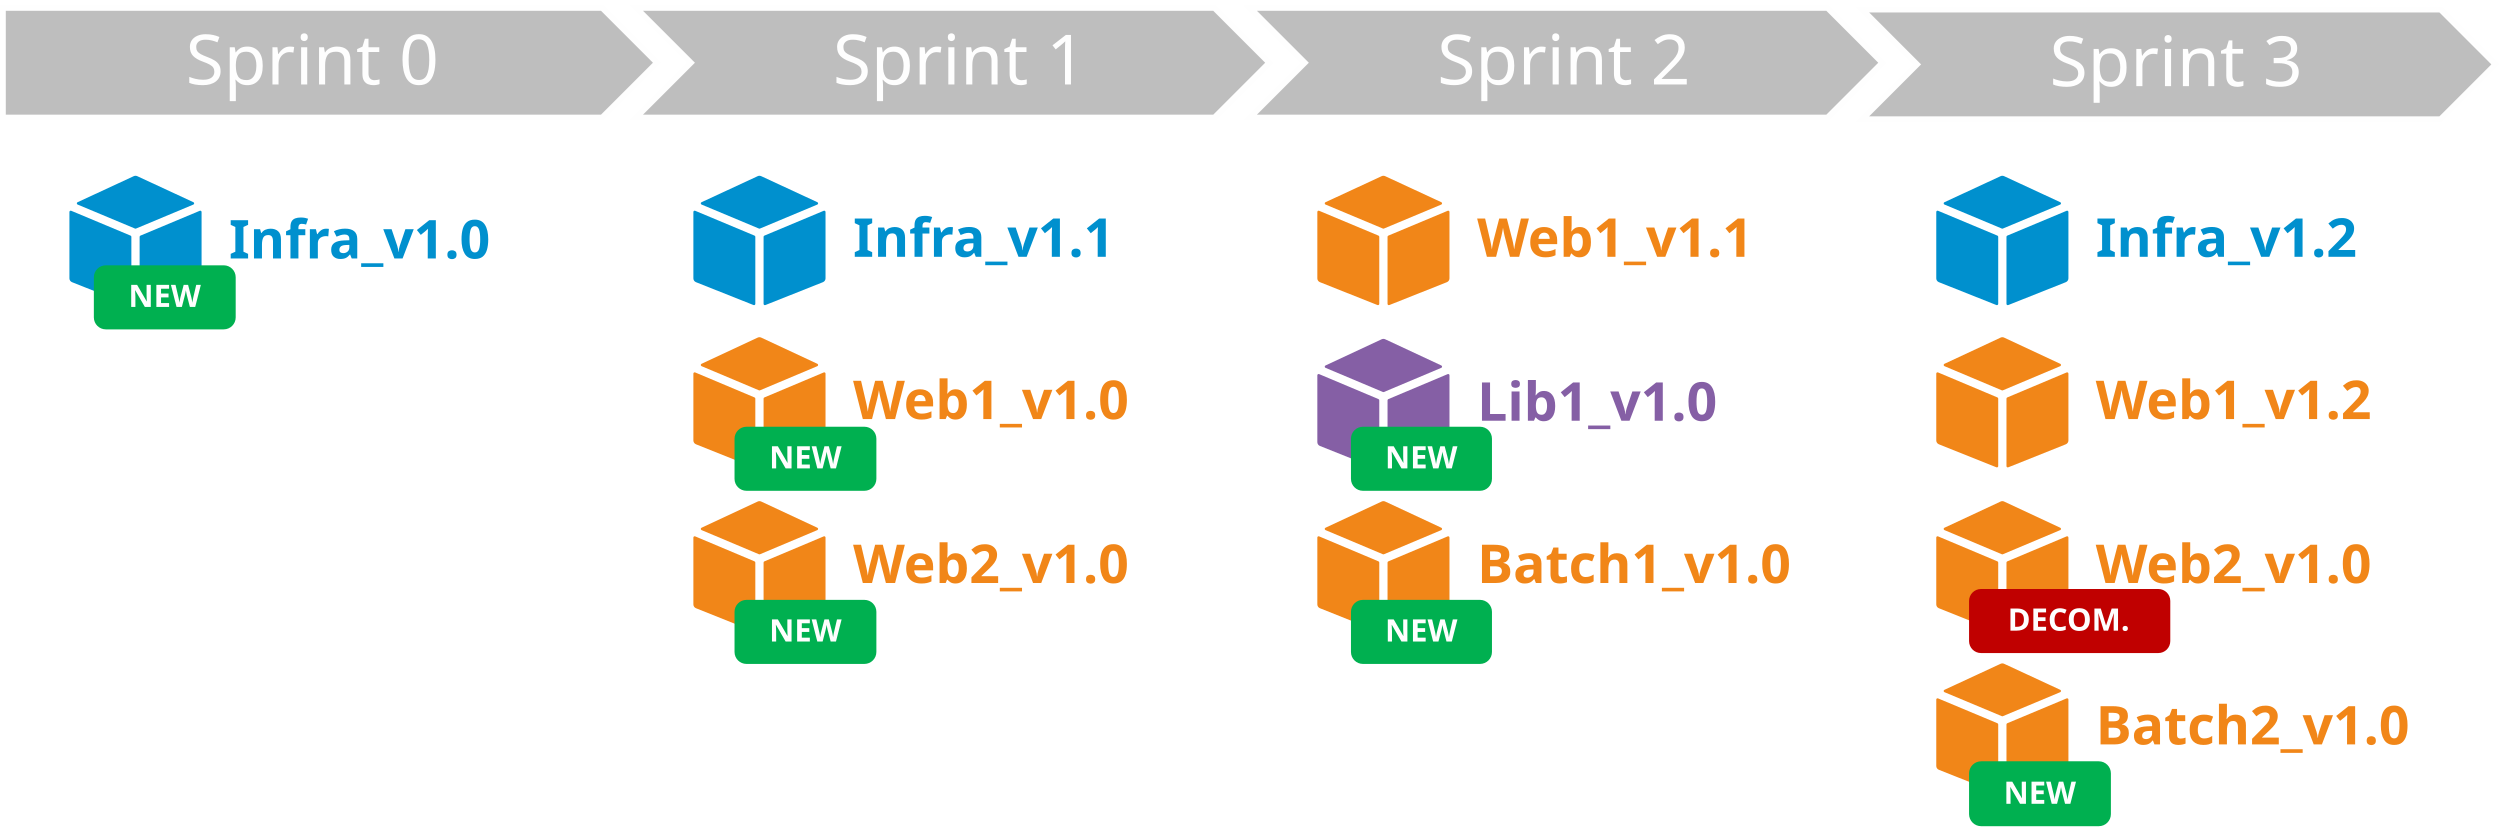
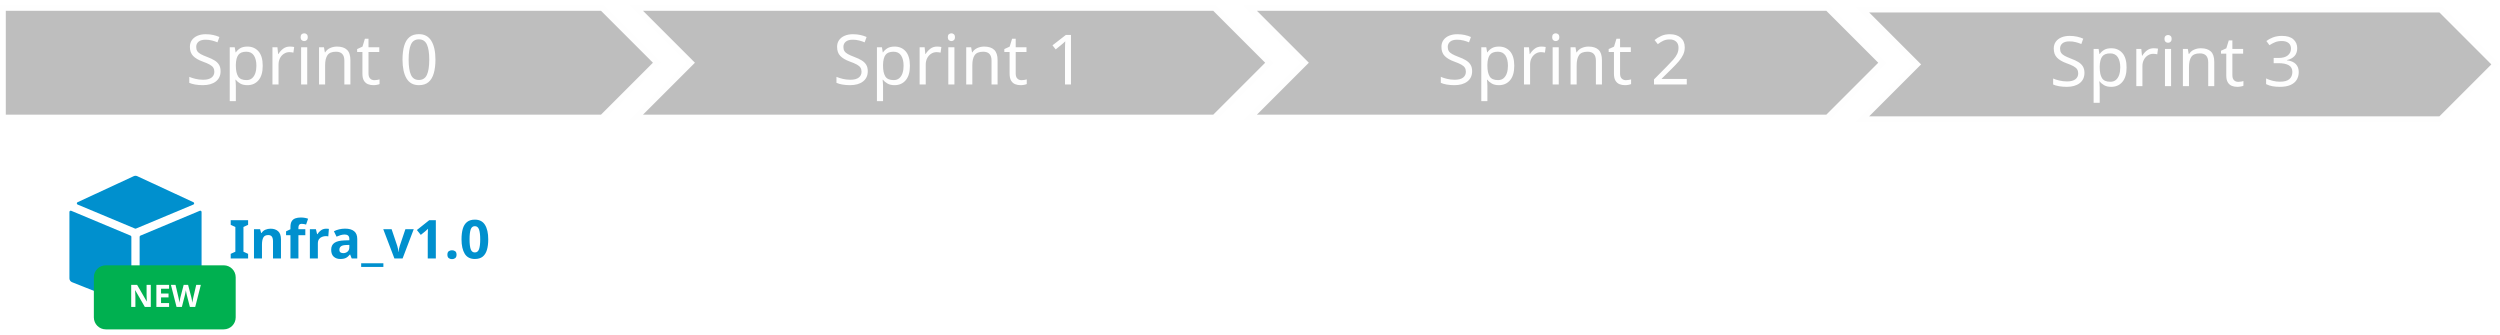
- <svg xmlns="http://www.w3.org/2000/svg" width="2989" height="993" overflow="hidden">
+ <svg xmlns="http://www.w3.org/2000/svg" width="2989" height="400" overflow="hidden">
  <defs>
    <clipPath id="clip0">
-       <rect x="157" y="570" width="2989" height="993" />
+       <rect x="157" y="570" width="2989" height="400" />
    </clipPath>
    <clipPath id="clip1">
      <rect x="239" y="778" width="160" height="159" />
    </clipPath>
    <clipPath id="clip2">
      <rect x="239" y="778" width="160" height="159" />
    </clipPath>
    <clipPath id="clip3">
      <rect x="239" y="778" width="160" height="159" />
    </clipPath>
-     <clipPath id="clip4">
-       <rect x="985" y="778" width="159" height="159" />
-     </clipPath>
-     <clipPath id="clip5">
-       <rect x="985" y="778" width="159" height="159" />
-     </clipPath>
-     <clipPath id="clip6">
-       <rect x="985" y="778" width="159" height="159" />
-     </clipPath>
-     <clipPath id="clip7">
-       <rect x="2471" y="778" width="160" height="159" />
-     </clipPath>
-     <clipPath id="clip8">
-       <rect x="2471" y="778" width="160" height="159" />
-     </clipPath>
-     <clipPath id="clip9">
-       <rect x="2471" y="778" width="160" height="159" />
-     </clipPath>
-     <clipPath id="clip10">
-       <rect x="985" y="972" width="159" height="158" />
-     </clipPath>
-     <clipPath id="clip11">
-       <rect x="985" y="972" width="159" height="158" />
-     </clipPath>
-     <clipPath id="clip12">
-       <rect x="985" y="972" width="159" height="158" />
-     </clipPath>
-     <clipPath id="clip13">
-       <rect x="985" y="1168" width="159" height="158" />
-     </clipPath>
-     <clipPath id="clip14">
-       <rect x="985" y="1168" width="159" height="158" />
-     </clipPath>
-     <clipPath id="clip15">
-       <rect x="985" y="1168" width="159" height="158" />
-     </clipPath>
-     <clipPath id="clip16">
-       <rect x="1732" y="778" width="158" height="159" />
-     </clipPath>
-     <clipPath id="clip17">
-       <rect x="1732" y="778" width="158" height="159" />
-     </clipPath>
-     <clipPath id="clip18">
-       <rect x="1732" y="778" width="158" height="159" />
-     </clipPath>
-     <clipPath id="clip19">
-       <rect x="1732" y="973" width="158" height="159" />
-     </clipPath>
-     <clipPath id="clip20">
-       <rect x="1732" y="973" width="158" height="159" />
-     </clipPath>
-     <clipPath id="clip21">
-       <rect x="1732" y="973" width="158" height="159" />
-     </clipPath>
-     <clipPath id="clip22">
-       <rect x="1732" y="1168" width="158" height="158" />
-     </clipPath>
-     <clipPath id="clip23">
-       <rect x="1732" y="1168" width="158" height="158" />
-     </clipPath>
-     <clipPath id="clip24">
-       <rect x="1732" y="1168" width="158" height="158" />
-     </clipPath>
-     <clipPath id="clip25">
-       <rect x="2471" y="972" width="160" height="158" />
-     </clipPath>
-     <clipPath id="clip26">
-       <rect x="2471" y="972" width="160" height="158" />
-     </clipPath>
-     <clipPath id="clip27">
-       <rect x="2471" y="972" width="160" height="158" />
-     </clipPath>
-     <clipPath id="clip28">
-       <rect x="2471" y="1168" width="160" height="158" />
-     </clipPath>
-     <clipPath id="clip29">
-       <rect x="2471" y="1168" width="160" height="158" />
-     </clipPath>
-     <clipPath id="clip30">
-       <rect x="2471" y="1168" width="160" height="158" />
-     </clipPath>
-     <clipPath id="clip31">
-       <rect x="2471" y="1361" width="160" height="159" />
-     </clipPath>
-     <clipPath id="clip32">
-       <rect x="2471" y="1361" width="160" height="159" />
-     </clipPath>
-     <clipPath id="clip33">
-       <rect x="2471" y="1361" width="160" height="159" />
-     </clipPath>
  </defs>
  <g clip-path="url(#clip0)" transform="translate(-157 -570)">
    <path d="M160.5 579.5 877.001 579.5 942.5 645 877.001 710.5 160.5 710.5Z" stroke="#FEFEFE" stroke-width="6.875" stroke-miterlimit="8" fill="#BEBEBE" fill-rule="evenodd" />
-     <text fill="#FEFEFE" font-family="Poppins,Poppins_MSFontService,sans-serif" font-weight="400" font-size="83" transform="matrix(1 0 0 1 379.056 671)">Sprint 0</text>
-     <path d="M917.5 579.5 1609 579.5 1674.5 645 1609 710.5 917.5 710.5 983 645Z" stroke="#FEFEFE" stroke-width="6.875" stroke-miterlimit="8" fill="#BEBEBE" fill-rule="evenodd" />
-     <text fill="#FEFEFE" font-family="Poppins,Poppins_MSFontService,sans-serif" font-weight="400" font-size="83" transform="matrix(1 0 0 1 1152.84 671)">Sprint 1</text>
-     <path d="M1651.5 579.5 2342 579.5 2407.5 645 2342 710.5 1651.5 710.5 1717 645Z" stroke="#FEFEFE" stroke-width="6.875" stroke-miterlimit="8" fill="#BEBEBE" fill-rule="evenodd" />
-     <text fill="#FEFEFE" font-family="Poppins,Poppins_MSFontService,sans-serif" font-weight="400" font-size="83" transform="matrix(1 0 0 1 1875.4 671)">Sprint 2</text>
-     <path d="M2383.5 581.5 3075 581.5 3140.5 647 3075 712.5 2383.5 712.5 2449 647Z" stroke="#FEFEFE" stroke-width="6.875" stroke-miterlimit="8" fill="#BEBEBE" fill-rule="evenodd" />
-     <text fill="#FEFEFE" font-family="Poppins,Poppins_MSFontService,sans-serif" font-weight="400" font-size="83" transform="matrix(1 0 0 1 2607.49 673)">Sprint 3<tspan fill="#0090CE" font-weight="700" font-size="64" x="-2176.71" y="206">Infra_v1.0</tspan>
-       <tspan fill="#0090CE" font-weight="700" font-size="64" x="-1430.56" y="204">Infra_v1.1</tspan>
+     <text fill="#FEFEFE" font-family="Poppins,Poppins_MSFontService,sans-serif" font-weight="400" font-size="83" transform="matrix(1 0 0 1 379.056 671)">Sprint 0<tspan fill="#0090CE" font-weight="700" font-size="64" x="51.73" y="208">Infra_v1.0</tspan>
    </text>
    <g clip-path="url(#clip1)">
      <g clip-path="url(#clip2)">
        <g clip-path="url(#clip3)">
          <path d="" stroke="#000000" stroke-width="9.813" stroke-linecap="round" stroke-linejoin="round" stroke-miterlimit="10" fill="none" transform="matrix(1.00637 0 0 1 240 779)" />
          <path d="" stroke="#000000" stroke-width="9.813" stroke-linecap="round" stroke-linejoin="round" stroke-miterlimit="10" fill="none" transform="matrix(1.00637 0 0 1 240 779)" />
          <path d="M72.656 72.707 2.128 43.012C1.118 42.586 -8.17057e-16 43.328 -8.17057e-16 44.425L-8.17057e-16 123.814C-8.17057e-16 125.82 1.221 127.624 3.084 128.369L71.491 155.732C72.498 156.134 73.594 155.393 73.594 154.308L73.594 74.12C73.594 73.503 73.224 72.947 72.656 72.707Z" fill="#0090CE" transform="matrix(1.00637 0 0 1 240 779)" />
          <path d="M79.095 64.271 147.266 35.567C148.491 35.051 148.524 33.327 147.319 32.765L80.575 1.618C79.26 1.004 77.74 1.004 76.425 1.618L9.681 32.765C8.476 33.327 8.509 35.051 9.734 35.567L77.905 64.271C78.285 64.431 78.715 64.431 79.095 64.271Z" fill="#0090CE" transform="matrix(1.00637 0 0 1 240 779)" />
          <path d="M83.406 74.12 83.406 154.308C83.406 155.393 84.502 156.134 85.509 155.732L153.916 128.369C155.778 127.624 157 125.82 157 123.814L157 44.425C157 43.328 155.882 42.586 154.872 43.012L84.345 72.707C83.776 72.947 83.406 73.503 83.406 74.12Z" fill="#0090CE" transform="matrix(1.00637 0 0 1 240 779)" />
        </g>
      </g>
    </g>
-     <g clip-path="url(#clip4)">
-       <g clip-path="url(#clip5)">
-         <g clip-path="url(#clip6)">
-           <path d="" stroke="#000000" stroke-width="9.813" stroke-linecap="round" stroke-linejoin="round" stroke-miterlimit="10" fill="none" transform="matrix(1.00637 0 0 1 986 779)" />
-           <path d="" stroke="#000000" stroke-width="9.813" stroke-linecap="round" stroke-linejoin="round" stroke-miterlimit="10" fill="none" transform="matrix(1.00637 0 0 1 986 779)" />
-           <path d="M72.656 72.707 2.128 43.012C1.118 42.586 -8.17057e-16 43.328 -8.17057e-16 44.425L-8.17057e-16 123.814C-8.17057e-16 125.82 1.221 127.624 3.084 128.369L71.491 155.732C72.498 156.134 73.594 155.393 73.594 154.308L73.594 74.12C73.594 73.503 73.224 72.947 72.656 72.707Z" fill="#0090CE" transform="matrix(1.00637 0 0 1 986 779)" />
-           <path d="M79.095 64.271 147.266 35.567C148.491 35.051 148.524 33.327 147.319 32.765L80.575 1.618C79.26 1.004 77.74 1.004 76.425 1.618L9.681 32.765C8.476 33.327 8.509 35.051 9.734 35.567L77.905 64.271C78.285 64.431 78.715 64.431 79.095 64.271Z" fill="#0090CE" transform="matrix(1.00637 0 0 1 986 779)" />
-           <path d="M83.406 74.12 83.406 154.308C83.406 155.393 84.502 156.134 85.509 155.732L153.916 128.369C155.778 127.624 157 125.82 157 123.814L157 44.425C157 43.328 155.882 42.586 154.872 43.012L84.345 72.707C83.776 72.947 83.406 73.503 83.406 74.12Z" fill="#0090CE" transform="matrix(1.00637 0 0 1 986 779)" />
-         </g>
-       </g>
-     </g>
-     <text fill="#0090CE" font-family="Poppins,Poppins_MSFontService,sans-serif" font-weight="700" font-size="64" transform="matrix(1 0 0 1 2662.65 877)">Infra_v1.2</text>
-     <g clip-path="url(#clip7)">
-       <g clip-path="url(#clip8)">
-         <g clip-path="url(#clip9)">
-           <path d="" stroke="#000000" stroke-width="9.813" stroke-linecap="round" stroke-linejoin="round" stroke-miterlimit="10" fill="none" transform="matrix(1.00637 0 0 1 2472 779)" />
-           <path d="" stroke="#000000" stroke-width="9.813" stroke-linecap="round" stroke-linejoin="round" stroke-miterlimit="10" fill="none" transform="matrix(1.00637 0 0 1 2472 779)" />
-           <path d="M72.656 72.707 2.128 43.012C1.118 42.586 -8.17057e-16 43.328 -8.17057e-16 44.425L-8.17057e-16 123.814C-8.17057e-16 125.82 1.221 127.624 3.084 128.369L71.491 155.732C72.498 156.134 73.594 155.393 73.594 154.308L73.594 74.12C73.594 73.503 73.224 72.947 72.656 72.707Z" fill="#0090CE" transform="matrix(1.00637 0 0 1 2472 779)" />
-           <path d="M79.095 64.271 147.266 35.567C148.491 35.051 148.524 33.327 147.319 32.765L80.575 1.618C79.26 1.004 77.74 1.004 76.425 1.618L9.681 32.765C8.476 33.327 8.509 35.051 9.734 35.567L77.905 64.271C78.285 64.431 78.715 64.431 79.095 64.271Z" fill="#0090CE" transform="matrix(1.00637 0 0 1 2472 779)" />
-           <path d="M83.406 74.12 83.406 154.308C83.406 155.393 84.502 156.134 85.509 155.732L153.916 128.369C155.778 127.624 157 125.82 157 123.814L157 44.425C157 43.328 155.882 42.586 154.872 43.012L84.345 72.707C83.776 72.947 83.406 73.503 83.406 74.12Z" fill="#0090CE" transform="matrix(1.00637 0 0 1 2472 779)" />
-         </g>
-       </g>
-     </g>
-     <g clip-path="url(#clip10)">
-       <g clip-path="url(#clip11)">
-         <g clip-path="url(#clip12)">
-           <path d="" stroke="#000000" stroke-width="9.875" stroke-linecap="round" stroke-linejoin="round" stroke-miterlimit="10" fill="none" />
-           <path d="" stroke="#000000" stroke-width="9.875" stroke-linecap="round" stroke-linejoin="round" stroke-miterlimit="10" fill="none" />
-           <path d="M1059.12 1045.17 988.142 1015.29C987.125 1014.86 986 1015.6 986 1016.71L986 1096.6C986 1098.62 987.229 1100.44 989.104 1101.19L1057.95 1128.72C1058.96 1129.13 1060.06 1128.38 1060.06 1127.29L1060.06 1046.59C1060.06 1045.97 1059.69 1045.41 1059.12 1045.17Z" fill="#F18618" />
-           <path d="M1065.6 1036.68 1134.2 1007.79C1135.44 1007.27 1135.47 1005.54 1134.26 1004.97L1067.09 973.628C1065.76 973.01 1064.24 973.01 1062.91 973.628L995.742 1004.97C994.53 1005.54 994.563 1007.27 995.796 1007.79L1064.4 1036.68C1064.78 1036.84 1065.22 1036.84 1065.6 1036.68Z" fill="#F18618" />
-           <path d="M1069.94 1046.59 1069.94 1127.29C1069.94 1128.38 1071.04 1129.13 1072.05 1128.72L1140.9 1101.19C1142.77 1100.44 1144 1098.62 1144 1096.6L1144 1016.71C1144 1015.6 1142.88 1014.86 1141.86 1015.29L1070.88 1045.17C1070.31 1045.41 1069.94 1045.97 1069.94 1046.59Z" fill="#F18618" />
-         </g>
-       </g>
-     </g>
-     <g clip-path="url(#clip13)">
-       <g clip-path="url(#clip14)">
-         <g clip-path="url(#clip15)">
-           <path d="" stroke="#000000" stroke-width="9.875" stroke-linecap="round" stroke-linejoin="round" stroke-miterlimit="10" fill="none" />
-           <path d="" stroke="#000000" stroke-width="9.875" stroke-linecap="round" stroke-linejoin="round" stroke-miterlimit="10" fill="none" />
-           <path d="M1059.12 1241.17 988.142 1211.29C987.125 1210.86 986 1211.6 986 1212.71L986 1292.6C986 1294.62 987.229 1296.44 989.104 1297.19L1057.95 1324.72C1058.96 1325.13 1060.06 1324.38 1060.06 1323.29L1060.06 1242.59C1060.06 1241.97 1059.69 1241.41 1059.12 1241.17Z" fill="#F18618" />
-           <path d="M1065.6 1232.68 1134.2 1203.79C1135.44 1203.27 1135.47 1201.54 1134.26 1200.97L1067.09 1169.63C1065.76 1169.01 1064.24 1169.01 1062.91 1169.63L995.742 1200.97C994.53 1201.54 994.563 1203.27 995.796 1203.79L1064.4 1232.68C1064.78 1232.84 1065.22 1232.84 1065.6 1232.68Z" fill="#F18618" />
-           <path d="M1069.94 1242.59 1069.94 1323.29C1069.94 1324.38 1071.04 1325.13 1072.05 1324.72L1140.9 1297.19C1142.77 1296.44 1144 1294.62 1144 1292.6L1144 1212.71C1144 1211.6 1142.88 1210.86 1141.86 1211.29L1070.88 1241.17C1070.31 1241.41 1069.94 1241.97 1069.94 1242.59Z" fill="#F18618" />
-         </g>
-       </g>
-     </g>
-     <text fill="#F18618" font-family="Poppins,Poppins_MSFontService,sans-serif" font-weight="700" font-size="64" transform="matrix(1 0 0 1 1176.94 1071)">Web1_v1.0<tspan font-size="64" x="0" y="196">Web2_v1.0</tspan>
-     </text>
-     <g clip-path="url(#clip16)">
-       <g clip-path="url(#clip17)">
-         <g clip-path="url(#clip18)">
-           <path d="" stroke="#000000" stroke-width="9.813" stroke-linecap="round" stroke-linejoin="round" stroke-miterlimit="10" fill="none" transform="matrix(1.00637 0 0 1 1732 779)" />
-           <path d="" stroke="#000000" stroke-width="9.813" stroke-linecap="round" stroke-linejoin="round" stroke-miterlimit="10" fill="none" transform="matrix(1.00637 0 0 1 1732 779)" />
-           <path d="M72.656 72.707 2.128 43.012C1.118 42.586 -8.17057e-16 43.328 -8.17057e-16 44.425L-8.17057e-16 123.814C-8.17057e-16 125.82 1.221 127.624 3.084 128.369L71.491 155.732C72.498 156.134 73.594 155.393 73.594 154.308L73.594 74.12C73.594 73.503 73.224 72.947 72.656 72.707Z" fill="#F18618" transform="matrix(1.00637 0 0 1 1732 779)" />
-           <path d="M79.095 64.271 147.266 35.567C148.491 35.051 148.524 33.327 147.319 32.765L80.575 1.618C79.26 1.004 77.74 1.004 76.425 1.618L9.681 32.765C8.476 33.327 8.509 35.051 9.734 35.567L77.905 64.271C78.285 64.431 78.715 64.431 79.095 64.271Z" fill="#F18618" transform="matrix(1.00637 0 0 1 1732 779)" />
-           <path d="M83.406 74.12 83.406 154.308C83.406 155.393 84.502 156.134 85.509 155.732L153.916 128.369C155.778 127.624 157 125.82 157 123.814L157 44.425C157 43.328 155.882 42.586 154.872 43.012L84.345 72.707C83.776 72.947 83.406 73.503 83.406 74.12Z" fill="#F18618" transform="matrix(1.00637 0 0 1 1732 779)" />
-         </g>
-       </g>
-     </g>
-     <g clip-path="url(#clip19)">
-       <g clip-path="url(#clip20)">
-         <g clip-path="url(#clip21)">
-           <path d="" stroke="#000000" stroke-width="9.875" stroke-linecap="round" stroke-linejoin="round" stroke-miterlimit="10" fill="none" />
-           <path d="" stroke="#000000" stroke-width="9.875" stroke-linecap="round" stroke-linejoin="round" stroke-miterlimit="10" fill="none" />
-           <path d="M1805.12 1047.17 1734.14 1017.29C1733.12 1016.86 1732 1017.6 1732 1018.71L1732 1098.6C1732 1100.62 1733.23 1102.44 1735.1 1103.19L1803.95 1130.72C1804.96 1131.13 1806.06 1130.38 1806.06 1129.29L1806.06 1048.59C1806.06 1047.97 1805.69 1047.41 1805.12 1047.17Z" fill="#855FA5" />
-           <path d="M1811.6 1038.68 1880.2 1009.79C1881.44 1009.27 1881.47 1007.54 1880.26 1006.97L1813.09 975.628C1811.76 975.01 1810.24 975.01 1808.91 975.628L1741.74 1006.97C1740.53 1007.54 1740.56 1009.27 1741.8 1009.79L1810.4 1038.68C1810.78 1038.84 1811.22 1038.84 1811.6 1038.68Z" fill="#855FA5" />
-           <path d="M1815.94 1048.59 1815.94 1129.29C1815.94 1130.38 1817.04 1131.13 1818.05 1130.72L1886.9 1103.19C1888.77 1102.44 1890 1100.62 1890 1098.6L1890 1018.71C1890 1017.6 1888.88 1016.86 1887.86 1017.29L1816.88 1047.17C1816.31 1047.41 1815.94 1047.97 1815.94 1048.59Z" fill="#855FA5" />
-         </g>
-       </g>
-     </g>
-     <text fill="#F18618" font-family="Poppins,Poppins_MSFontService,sans-serif" font-weight="700" font-size="64" transform="matrix(1 0 0 1 1923.08 877)">Web1_v1.1<tspan fill="#855FA5" font-size="64" x="0" y="196">Lib1_v1.0</tspan>
-     </text>
-     <g clip-path="url(#clip22)">
-       <g clip-path="url(#clip23)">
-         <g clip-path="url(#clip24)">
-           <path d="" stroke="#000000" stroke-width="9.875" stroke-linecap="round" stroke-linejoin="round" stroke-miterlimit="10" fill="none" />
-           <path d="" stroke="#000000" stroke-width="9.875" stroke-linecap="round" stroke-linejoin="round" stroke-miterlimit="10" fill="none" />
-           <path d="M1805.12 1241.17 1734.14 1211.29C1733.12 1210.86 1732 1211.6 1732 1212.71L1732 1292.6C1732 1294.62 1733.23 1296.44 1735.1 1297.19L1803.95 1324.72C1804.96 1325.13 1806.06 1324.38 1806.06 1323.29L1806.06 1242.59C1806.06 1241.97 1805.69 1241.41 1805.12 1241.17Z" fill="#F18618" />
-           <path d="M1811.6 1232.68 1880.2 1203.79C1881.44 1203.27 1881.47 1201.54 1880.26 1200.97L1813.09 1169.63C1811.76 1169.01 1810.24 1169.01 1808.91 1169.63L1741.74 1200.97C1740.53 1201.54 1740.56 1203.27 1741.8 1203.79L1810.4 1232.68C1810.78 1232.84 1811.22 1232.84 1811.6 1232.68Z" fill="#F18618" />
-           <path d="M1815.94 1242.59 1815.94 1323.29C1815.94 1324.38 1817.04 1325.13 1818.05 1324.72L1886.9 1297.19C1888.77 1296.44 1890 1294.62 1890 1292.6L1890 1212.71C1890 1211.6 1888.88 1210.86 1887.86 1211.29L1816.88 1241.17C1816.31 1241.41 1815.94 1241.97 1815.94 1242.59Z" fill="#F18618" />
-         </g>
-       </g>
-     </g>
-     <text fill="#F18618" font-family="Poppins,Poppins_MSFontService,sans-serif" font-weight="700" font-size="64" transform="matrix(1 0 0 1 1923.08 1267)">Batch1_v1.0</text>
    <path d="M271.5 901.5C271.5 894.873 276.873 889.5 283.5 889.5L424.5 889.5C431.127 889.5 436.5 894.873 436.5 901.5L436.5 949.5C436.5 956.127 431.127 961.5 424.5 961.5L283.5 961.5C276.873 961.5 271.5 956.127 271.5 949.5Z" stroke="#00B050" stroke-width="4.583" stroke-miterlimit="8" fill="#00B050" fill-rule="evenodd" />
    <text fill="#FEFEFE" font-family="Poppins,Poppins_MSFontService,sans-serif" font-weight="700" font-size="37" transform="matrix(1 0 0 1 310.543 937)">NEW</text>
-     <path d="M1037.5 1094.5C1037.5 1087.87 1042.87 1082.5 1049.5 1082.5L1190.5 1082.5C1197.13 1082.5 1202.5 1087.87 1202.5 1094.5L1202.5 1142.5C1202.5 1149.13 1197.13 1154.5 1190.5 1154.5L1049.5 1154.5C1042.87 1154.5 1037.5 1149.13 1037.5 1142.5Z" stroke="#00B050" stroke-width="4.583" stroke-miterlimit="8" fill="#00B050" fill-rule="evenodd" />
-     <text fill="#FEFEFE" font-family="Poppins,Poppins_MSFontService,sans-serif" font-weight="700" font-size="37" transform="matrix(1 0 0 1 1076.64 1130)">NEW</text>
-     <path d="M1037.5 1301.5C1037.5 1294.87 1042.87 1289.5 1049.5 1289.5L1190.5 1289.5C1197.13 1289.5 1202.5 1294.87 1202.5 1301.5L1202.5 1349.5C1202.5 1356.13 1197.13 1361.5 1190.5 1361.5L1049.5 1361.5C1042.87 1361.5 1037.5 1356.13 1037.5 1349.5Z" stroke="#00B050" stroke-width="4.583" stroke-miterlimit="8" fill="#00B050" fill-rule="evenodd" />
-     <text fill="#FEFEFE" font-family="Poppins,Poppins_MSFontService,sans-serif" font-weight="700" font-size="37" transform="matrix(1 0 0 1 1076.64 1337)">NEW</text>
-     <path d="M1774.5 1094.5C1774.5 1087.87 1779.87 1082.5 1786.5 1082.5L1926.5 1082.5C1933.13 1082.5 1938.5 1087.87 1938.5 1094.5L1938.5 1142.5C1938.5 1149.13 1933.13 1154.5 1926.5 1154.5L1786.5 1154.5C1779.87 1154.5 1774.5 1149.13 1774.5 1142.5Z" stroke="#00B050" stroke-width="4.583" stroke-miterlimit="8" fill="#00B050" fill-rule="evenodd" />
-     <text fill="#FEFEFE" font-family="Poppins,Poppins_MSFontService,sans-serif" font-weight="700" font-size="37" transform="matrix(1 0 0 1 1812.93 1130)">NEW</text>
-     <path d="M1774.5 1301.5C1774.5 1294.87 1779.87 1289.5 1786.5 1289.5L1926.5 1289.5C1933.13 1289.5 1938.5 1294.87 1938.5 1301.5L1938.5 1349.5C1938.5 1356.13 1933.13 1361.5 1926.5 1361.5L1786.5 1361.5C1779.87 1361.5 1774.5 1356.13 1774.5 1349.5Z" stroke="#00B050" stroke-width="4.583" stroke-miterlimit="8" fill="#00B050" fill-rule="evenodd" />
-     <text fill="#FEFEFE" font-family="Poppins,Poppins_MSFontService,sans-serif" font-weight="700" font-size="37" transform="matrix(1 0 0 1 1812.93 1337)">NEW</text>
-     <g clip-path="url(#clip25)">
-       <g clip-path="url(#clip26)">
-         <g clip-path="url(#clip27)">
-           <path d="" stroke="#000000" stroke-width="9.875" stroke-linecap="round" stroke-linejoin="round" stroke-miterlimit="10" fill="none" />
-           <path d="" stroke="#000000" stroke-width="9.875" stroke-linecap="round" stroke-linejoin="round" stroke-miterlimit="10" fill="none" />
-           <path d="M2545.12 1045.17 2474.14 1015.29C2473.12 1014.86 2472 1015.6 2472 1016.71L2472 1096.6C2472 1098.62 2473.23 1100.44 2475.1 1101.19L2543.95 1128.72C2544.96 1129.13 2546.06 1128.38 2546.06 1127.29L2546.06 1046.59C2546.06 1045.97 2545.69 1045.41 2545.12 1045.17Z" fill="#F18618" />
-           <path d="M2551.6 1036.68 2620.2 1007.79C2621.44 1007.27 2621.47 1005.54 2620.26 1004.97L2553.09 973.628C2551.76 973.01 2550.24 973.01 2548.91 973.628L2481.74 1004.97C2480.53 1005.54 2480.56 1007.27 2481.8 1007.79L2550.4 1036.68C2550.78 1036.84 2551.22 1036.84 2551.6 1036.68Z" fill="#F18618" />
-           <path d="M2555.94 1046.59 2555.94 1127.29C2555.94 1128.38 2557.04 1129.13 2558.05 1128.72L2626.9 1101.19C2628.77 1100.44 2630 1098.62 2630 1096.6L2630 1016.71C2630 1015.6 2628.88 1014.86 2627.86 1015.29L2556.88 1045.17C2556.31 1045.41 2555.94 1045.97 2555.94 1046.59Z" fill="#F18618" />
-         </g>
-       </g>
-     </g>
-     <g clip-path="url(#clip28)">
-       <g clip-path="url(#clip29)">
-         <g clip-path="url(#clip30)">
-           <path d="" stroke="#000000" stroke-width="9.875" stroke-linecap="round" stroke-linejoin="round" stroke-miterlimit="10" fill="none" />
-           <path d="" stroke="#000000" stroke-width="9.875" stroke-linecap="round" stroke-linejoin="round" stroke-miterlimit="10" fill="none" />
-           <path d="M2545.12 1241.17 2474.14 1211.29C2473.12 1210.86 2472 1211.6 2472 1212.71L2472 1292.6C2472 1294.62 2473.23 1296.44 2475.1 1297.19L2543.95 1324.72C2544.96 1325.13 2546.06 1324.38 2546.06 1323.29L2546.06 1242.59C2546.06 1241.97 2545.69 1241.41 2545.12 1241.17Z" fill="#F18618" />
-           <path d="M2551.6 1232.68 2620.2 1203.79C2621.44 1203.27 2621.47 1201.54 2620.26 1200.97L2553.09 1169.63C2551.76 1169.01 2550.24 1169.01 2548.91 1169.63L2481.74 1200.97C2480.53 1201.54 2480.56 1203.27 2481.8 1203.79L2550.4 1232.68C2550.78 1232.84 2551.22 1232.84 2551.6 1232.68Z" fill="#F18618" />
-           <path d="M2555.94 1242.59 2555.94 1323.29C2555.94 1324.38 2557.04 1325.13 2558.05 1324.72L2626.9 1297.19C2628.77 1296.44 2630 1294.62 2630 1292.6L2630 1212.71C2630 1211.6 2628.88 1210.86 2627.86 1211.29L2556.88 1241.17C2556.31 1241.41 2555.94 1241.97 2555.94 1242.59Z" fill="#F18618" />
-         </g>
-       </g>
-     </g>
-     <text fill="#F18618" font-family="Poppins,Poppins_MSFontService,sans-serif" font-weight="700" font-size="64" transform="matrix(1 0 0 1 2662.65 1071)">Web1_v1.2<tspan font-size="64" x="0" y="196">Web2_v1.0</tspan>
-     </text>
-     <g clip-path="url(#clip31)">
-       <g clip-path="url(#clip32)">
-         <g clip-path="url(#clip33)">
-           <path d="" stroke="#000000" stroke-width="9.813" stroke-linecap="round" stroke-linejoin="round" stroke-miterlimit="10" fill="none" transform="matrix(1.00637 0 0 1 2472 1362)" />
-           <path d="" stroke="#000000" stroke-width="9.813" stroke-linecap="round" stroke-linejoin="round" stroke-miterlimit="10" fill="none" transform="matrix(1.00637 0 0 1 2472 1362)" />
-           <path d="M72.656 72.707 2.128 43.012C1.118 42.586 -8.17057e-16 43.328 -8.17057e-16 44.425L-8.17057e-16 123.814C-8.17057e-16 125.82 1.221 127.624 3.084 128.369L71.491 155.732C72.498 156.134 73.594 155.393 73.594 154.308L73.594 74.12C73.594 73.503 73.224 72.947 72.656 72.707Z" fill="#F18618" transform="matrix(1.00637 0 0 1 2472 1362)" />
-           <path d="M79.095 64.271 147.266 35.567C148.491 35.051 148.524 33.327 147.319 32.765L80.575 1.618C79.26 1.004 77.74 1.004 76.425 1.618L9.681 32.765C8.476 33.327 8.509 35.051 9.734 35.567L77.905 64.271C78.285 64.431 78.715 64.431 79.095 64.271Z" fill="#F18618" transform="matrix(1.00637 0 0 1 2472 1362)" />
-           <path d="M83.406 74.12 83.406 154.308C83.406 155.393 84.502 156.134 85.509 155.732L153.916 128.369C155.778 127.624 157 125.82 157 123.814L157 44.425C157 43.328 155.882 42.586 154.872 43.012L84.345 72.707C83.776 72.947 83.406 73.503 83.406 74.12Z" fill="#F18618" transform="matrix(1.00637 0 0 1 2472 1362)" />
-         </g>
-       </g>
-     </g>
-     <text fill="#F18618" font-family="Poppins,Poppins_MSFontService,sans-serif" font-weight="700" font-size="64" transform="matrix(1 0 0 1 2662.65 1460)">Batch2_v1.0</text>
-     <path d="M2513.5 1288.5C2513.5 1281.87 2518.87 1276.5 2525.5 1276.5L2737.5 1276.5C2744.13 1276.5 2749.5 1281.87 2749.5 1288.5L2749.5 1336.5C2749.5 1343.13 2744.13 1348.5 2737.5 1348.5L2525.5 1348.5C2518.87 1348.5 2513.5 1343.13 2513.5 1336.5Z" stroke="#C00000" stroke-width="4.583" stroke-miterlimit="8" fill="#C00000" fill-rule="evenodd" />
-     <text fill="#FEFEFE" font-family="Poppins,Poppins_MSFontService,sans-serif" font-weight="700" font-size="37" transform="matrix(1 0 0 1 2557.37 1324)">DECOM.</text>
-     <path d="M2513.5 1494.67C2513.5 1487.95 2518.95 1482.5 2525.67 1482.5L2666.33 1482.5C2673.05 1482.5 2678.5 1487.95 2678.5 1494.67L2678.5 1543.33C2678.5 1550.05 2673.05 1555.5 2666.33 1555.5L2525.67 1555.5C2518.95 1555.5 2513.5 1550.05 2513.5 1543.33Z" stroke="#00B050" stroke-width="4.583" stroke-miterlimit="8" fill="#00B050" fill-rule="evenodd" />
-     <text fill="#FEFEFE" font-family="Poppins,Poppins_MSFontService,sans-serif" font-weight="700" font-size="37" transform="matrix(1 0 0 1 2552.49 1531)">NEW</text>
+     <path d="M917.5 579.5 1609 579.5 1674.5 645 1609 710.5 917.5 710.5 983 645Z" stroke="#FEFEFE" stroke-width="6.875" stroke-miterlimit="8" fill="#BEBEBE" fill-rule="evenodd" />
+     <text fill="#FEFEFE" font-family="Poppins,Poppins_MSFontService,sans-serif" font-weight="400" font-size="83" transform="matrix(1 0 0 1 1152.84 671)">Sprint 1</text>
+     <path d="M1651.5 579.5 2342 579.5 2407.5 645 2342 710.5 1651.5 710.5 1717 645Z" stroke="#FEFEFE" stroke-width="6.875" stroke-miterlimit="8" fill="#BEBEBE" fill-rule="evenodd" />
+     <text fill="#FEFEFE" font-family="Poppins,Poppins_MSFontService,sans-serif" font-weight="400" font-size="83" transform="matrix(1 0 0 1 1875.4 671)">Sprint 2</text>
+     <path d="M2383.5 581.5 3075 581.5 3140.5 647 3075 712.5 2383.5 712.5 2449 647Z" stroke="#FEFEFE" stroke-width="6.875" stroke-miterlimit="8" fill="#BEBEBE" fill-rule="evenodd" />
+     <text fill="#FEFEFE" font-family="Poppins,Poppins_MSFontService,sans-serif" font-weight="400" font-size="83" transform="matrix(1 0 0 1 2607.49 673)">Sprint 3</text>
  </g>
</svg>
